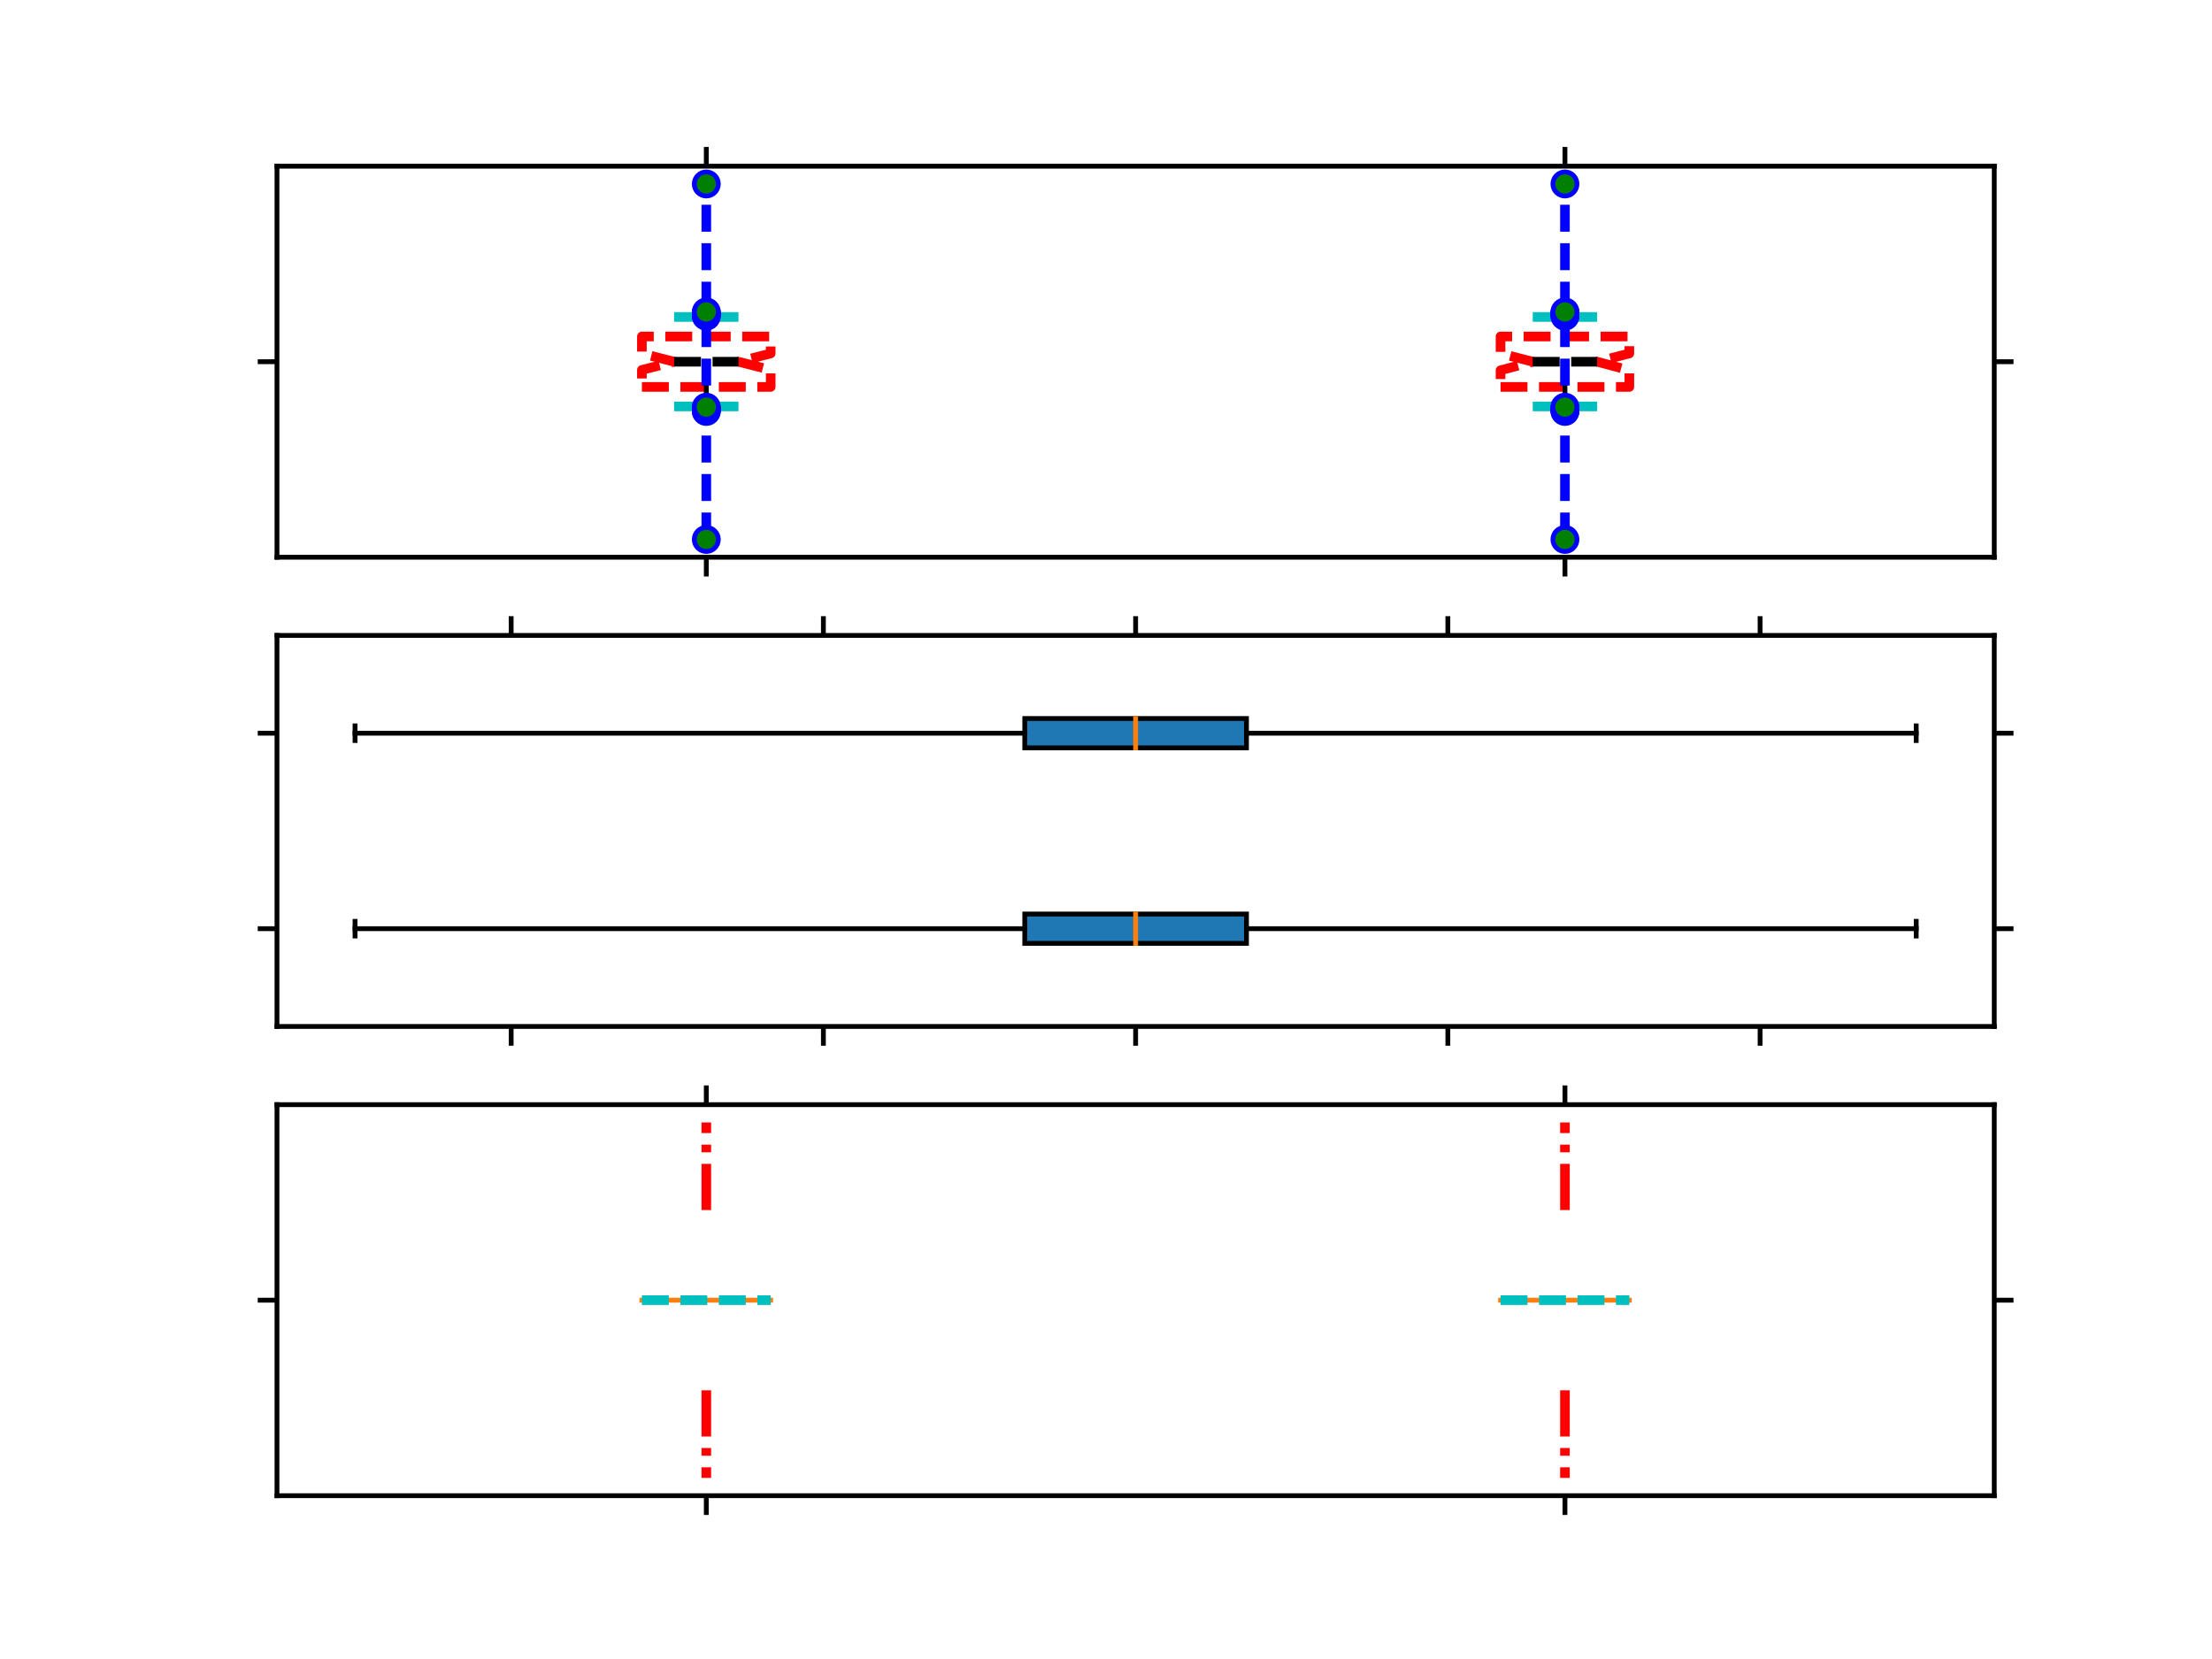
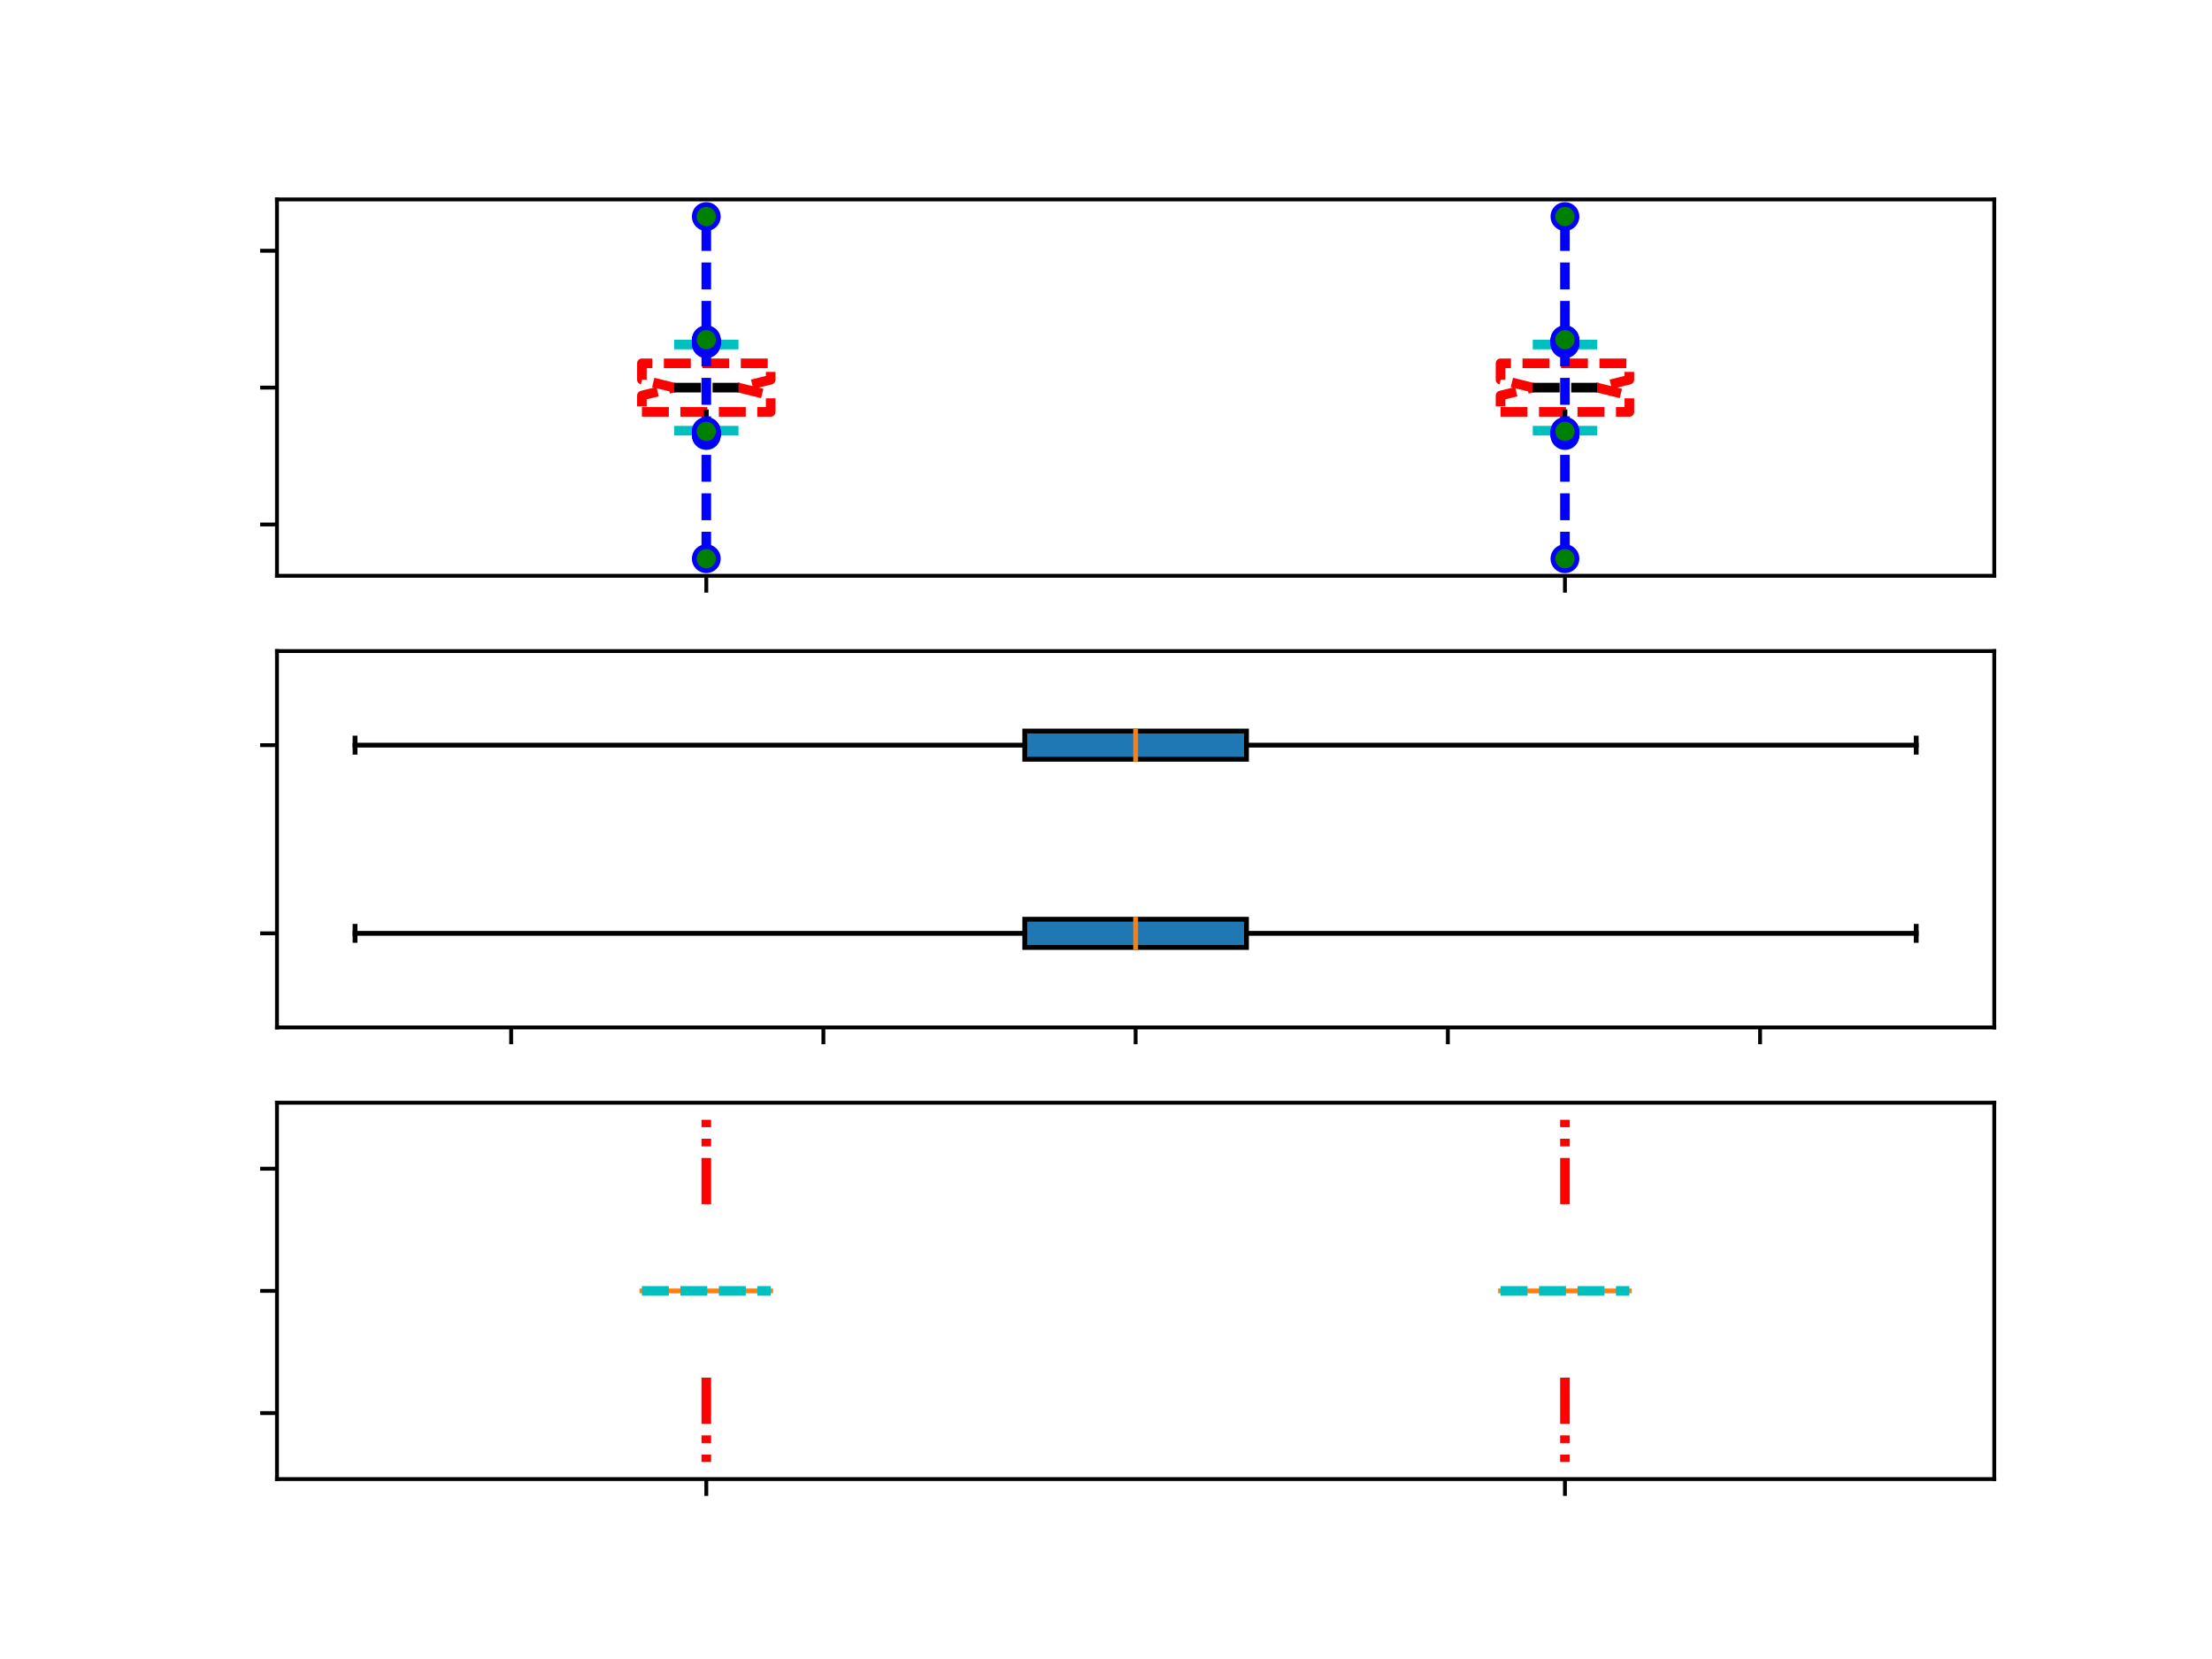
<svg xmlns="http://www.w3.org/2000/svg" xmlns:xlink="http://www.w3.org/1999/xlink" height="345pt" version="1.1" viewBox="0 0 460 345" width="460pt">
  <defs>
    <style type="text/css">
*{stroke-linecap:butt;stroke-linejoin:round;}
  </style>
  </defs>
  <g id="figure_1">
    <g id="patch_1">
      <path d="M 0 345.6  L 460.8 345.6  L 460.8 0  L 0 0  z " style="fill:#ffffff;" />
    </g>
    <g id="axes_1">
      <g id="patch_2">
-         <path d="M 57.6 115.878  L 414.72 115.878  L 414.72 34.56  L 57.6 34.56  z " style="fill:#ffffff;" />
+         <path d="M 57.6 119.74  L 414.72 119.74  L 414.72 41.472  L 57.6 41.472  z " style="fill:#ffffff;" />
      </g>
      <g id="matplotlib.axis_1">
        <g id="xtick_1">
          <g id="line2d_1">
            <defs>
-               <path d="M 0 0  L 0 4  " id="m5ef6a5bedd" style="stroke:#000000;" />
+               <path d="M 0 0  L 0 3.5  " id="m6e4ee69dba" style="stroke:#000000;stroke-width:0.8;" />
            </defs>
            <g>
-               <use style="stroke:#000000;" x="146.88" xlink:href="#m5ef6a5bedd" y="115.878" />
-             </g>
-           </g>
+               <use style="stroke:#000000;stroke-width:0.8;" x="146.88" xlink:href="#m6e4ee69dba" y="119.74" />
+             </g>
+           </g>
+         </g>
+         <g id="xtick_2">
          <g id="line2d_2">
-             <defs>
-               <path d="M 0 0  L 0 -4  " id="mefee3186f9" style="stroke:#000000;" />
-             </defs>
-             <g>
-               <use style="stroke:#000000;" x="146.88" xlink:href="#mefee3186f9" y="34.56" />
-             </g>
-           </g>
-         </g>
-         <g id="xtick_2">
-           <g id="line2d_3">
-             <g>
-               <use style="stroke:#000000;" x="325.44" xlink:href="#m5ef6a5bedd" y="115.878" />
-             </g>
-           </g>
-           <g id="line2d_4">
-             <g>
-               <use style="stroke:#000000;" x="325.44" xlink:href="#mefee3186f9" y="34.56" />
+             <g>
+               <use style="stroke:#000000;stroke-width:0.8;" x="325.44" xlink:href="#m6e4ee69dba" y="119.74" />
            </g>
          </g>
        </g>
      </g>
      <g id="matplotlib.axis_2">
        <g id="ytick_1">
+           <g id="line2d_3">
+             <defs>
+               <path d="M 0 0  L -3.5 0  " id="m0b8d76a1d9" style="stroke:#000000;stroke-width:0.8;" />
+             </defs>
+             <g>
+               <use style="stroke:#000000;stroke-width:0.8;" x="57.6" xlink:href="#m0b8d76a1d9" y="109.067" />
+             </g>
+           </g>
+         </g>
+         <g id="ytick_2">
+           <g id="line2d_4">
+             <g>
+               <use style="stroke:#000000;stroke-width:0.8;" x="57.6" xlink:href="#m0b8d76a1d9" y="80.606" />
+             </g>
+           </g>
+         </g>
+         <g id="ytick_3">
          <g id="line2d_5">
-             <defs>
-               <path d="M 0 0  L -4 0  " id="m0a24617842" style="stroke:#000000;" />
-             </defs>
-             <g>
-               <use style="stroke:#000000;" x="57.6" xlink:href="#m0a24617842" y="75.219" />
-             </g>
-           </g>
-           <g id="line2d_6">
-             <defs>
-               <path d="M 0 0  L 4 0  " id="m54f1c1b715" style="stroke:#000000;" />
-             </defs>
-             <g>
-               <use style="stroke:#000000;" x="414.72" xlink:href="#m54f1c1b715" y="75.219" />
-             </g>
-           </g>
-         </g>
+             <g>
+               <use style="stroke:#000000;stroke-width:0.8;" x="57.6" xlink:href="#m0b8d76a1d9" y="52.145" />
+             </g>
+           </g>
+         </g>
+       </g>
+       <g id="line2d_6">
+         <path clip-path="url(#paad536a955)" d="M 133.488 85.658  L 160.272 85.658  L 160.272 82.254  L 153.576 80.606  L 160.272 78.958  L 160.272 75.554  L 133.488 75.554  L 133.488 78.958  L 140.184 80.606  L 133.488 82.254  L 133.488 85.658  " style="fill:none;stroke:#ff0000;stroke-dasharray:5.6,2.4;stroke-dashoffset:0;stroke-width:2;" />
      </g>
      <g id="line2d_7">
-         <path clip-path="url(#p9179ab1640)" d="M 133.488 80.468  L 160.272 80.468  L 160.272 76.931  L 153.576 75.219  L 160.272 73.506  L 160.272 69.97  L 133.488 69.97  L 133.488 73.506  L 140.184 75.219  L 133.488 76.931  L 133.488 80.468  " style="fill:none;stroke:#ff0000;stroke-dasharray:5.6,2.4;stroke-dashoffset:0;stroke-width:2;" />
+         <path clip-path="url(#paad536a955)" d="M 146.88 85.658  L 146.88 89.564  " style="fill:none;stroke:#000000;stroke-linecap:square;" />
      </g>
      <g id="line2d_8">
-         <path clip-path="url(#p9179ab1640)" d="M 146.88 80.468  L 146.88 84.526  " style="fill:none;stroke:#000000;stroke-linecap:square;" />
+         <path clip-path="url(#paad536a955)" d="M 146.88 75.554  L 146.88 71.648  " style="fill:none;stroke:#000000;stroke-linecap:square;" />
      </g>
      <g id="line2d_9">
-         <path clip-path="url(#p9179ab1640)" d="M 146.88 69.97  L 146.88 65.912  " style="fill:none;stroke:#000000;stroke-linecap:square;" />
+         <path clip-path="url(#paad536a955)" d="M 140.184 89.564  L 153.576 89.564  " style="fill:none;stroke:#00bfbf;stroke-dasharray:5.6,2.4;stroke-dashoffset:0;stroke-width:2;" />
      </g>
      <g id="line2d_10">
-         <path clip-path="url(#p9179ab1640)" d="M 140.184 84.526  L 153.576 84.526  " style="fill:none;stroke:#00bfbf;stroke-dasharray:5.6,2.4;stroke-dashoffset:0;stroke-width:2;" />
+         <path clip-path="url(#paad536a955)" d="M 140.184 71.648  L 153.576 71.648  " style="fill:none;stroke:#00bfbf;stroke-dasharray:5.6,2.4;stroke-dashoffset:0;stroke-width:2;" />
      </g>
      <g id="line2d_11">
-         <path clip-path="url(#p9179ab1640)" d="M 140.184 65.912  L 153.576 65.912  " style="fill:none;stroke:#00bfbf;stroke-dasharray:5.6,2.4;stroke-dashoffset:0;stroke-width:2;" />
+         <path clip-path="url(#paad536a955)" d="M 140.184 80.606  L 153.576 80.606  " style="fill:none;stroke:#000000;stroke-dasharray:5.6,2.4;stroke-dashoffset:0;stroke-width:2;" />
      </g>
      <g id="line2d_12">
-         <path clip-path="url(#p9179ab1640)" d="M 140.184 75.219  L 153.576 75.219  " style="fill:none;stroke:#000000;stroke-dasharray:5.6,2.4;stroke-dashoffset:0;stroke-width:2;" />
+         <path clip-path="url(#paad536a955)" d="M 146.88 116.183  L 146.88 90.568  L 146.88 90.424  L 146.88 90.281  L 146.88 90.138  L 146.88 89.994  L 146.88 89.851  L 146.88 89.708  L 146.88 71.505  L 146.88 71.361  L 146.88 71.218  L 146.88 71.075  L 146.88 70.931  L 146.88 70.788  L 146.88 70.645  L 146.88 45.03  " style="fill:none;stroke:#0000ff;stroke-dasharray:5.6,2.4;stroke-dashoffset:0;stroke-width:2;" />
+         <defs>
+           <path d="M 0 2.5  C 0.663 2.5 1.299 2.237 1.768 1.768  C 2.237 1.299 2.5 0.663 2.5 0  C 2.5 -0.663 2.237 -1.299 1.768 -1.768  C 1.299 -2.237 0.663 -2.5 0 -2.5  C -0.663 -2.5 -1.299 -2.237 -1.768 -1.768  C -2.237 -1.299 -2.5 -0.663 -2.5 0  C -2.5 0.663 -2.237 1.299 -1.768 1.768  C -1.299 2.237 -0.663 2.5 0 2.5  z " id="meabf5622a0" style="stroke:#0000ff;" />
+         </defs>
+         <g clip-path="url(#paad536a955)">
+           <use style="fill:#008000;stroke:#0000ff;" x="146.88" xlink:href="#meabf5622a0" y="116.183" />
+           <use style="fill:#008000;stroke:#0000ff;" x="146.88" xlink:href="#meabf5622a0" y="90.568" />
+           <use style="fill:#008000;stroke:#0000ff;" x="146.88" xlink:href="#meabf5622a0" y="90.424" />
+           <use style="fill:#008000;stroke:#0000ff;" x="146.88" xlink:href="#meabf5622a0" y="90.281" />
+           <use style="fill:#008000;stroke:#0000ff;" x="146.88" xlink:href="#meabf5622a0" y="90.138" />
+           <use style="fill:#008000;stroke:#0000ff;" x="146.88" xlink:href="#meabf5622a0" y="89.994" />
+           <use style="fill:#008000;stroke:#0000ff;" x="146.88" xlink:href="#meabf5622a0" y="89.851" />
+           <use style="fill:#008000;stroke:#0000ff;" x="146.88" xlink:href="#meabf5622a0" y="89.708" />
+           <use style="fill:#008000;stroke:#0000ff;" x="146.88" xlink:href="#meabf5622a0" y="71.505" />
+           <use style="fill:#008000;stroke:#0000ff;" x="146.88" xlink:href="#meabf5622a0" y="71.361" />
+           <use style="fill:#008000;stroke:#0000ff;" x="146.88" xlink:href="#meabf5622a0" y="71.218" />
+           <use style="fill:#008000;stroke:#0000ff;" x="146.88" xlink:href="#meabf5622a0" y="71.075" />
+           <use style="fill:#008000;stroke:#0000ff;" x="146.88" xlink:href="#meabf5622a0" y="70.931" />
+           <use style="fill:#008000;stroke:#0000ff;" x="146.88" xlink:href="#meabf5622a0" y="70.788" />
+           <use style="fill:#008000;stroke:#0000ff;" x="146.88" xlink:href="#meabf5622a0" y="70.645" />
+           <use style="fill:#008000;stroke:#0000ff;" x="146.88" xlink:href="#meabf5622a0" y="45.03" />
+         </g>
      </g>
      <g id="line2d_13">
-         <path clip-path="url(#p9179ab1640)" d="M 146.88 112.181  L 146.88 85.568  L 146.88 85.419  L 146.88 85.271  L 146.88 85.122  L 146.88 84.973  L 146.88 84.824  L 146.88 84.675  L 146.88 65.763  L 146.88 65.614  L 146.88 65.465  L 146.88 65.316  L 146.88 65.167  L 146.88 65.018  L 146.88 64.869  L 146.88 38.256  " style="fill:none;stroke:#0000ff;stroke-dasharray:5.6,2.4;stroke-dashoffset:0;stroke-width:2;" />
-         <defs>
-           <path d="M 0 2.5  C 0.663 2.5 1.299 2.237 1.768 1.768  C 2.237 1.299 2.5 0.663 2.5 0  C 2.5 -0.663 2.237 -1.299 1.768 -1.768  C 1.299 -2.237 0.663 -2.5 0 -2.5  C -0.663 -2.5 -1.299 -2.237 -1.768 -1.768  C -2.237 -1.299 -2.5 -0.663 -2.5 0  C -2.5 0.663 -2.237 1.299 -1.768 1.768  C -1.299 2.237 -0.663 2.5 0 2.5  z " id="ma85236d9e8" style="stroke:#0000ff;" />
-         </defs>
-         <g clip-path="url(#p9179ab1640)">
-           <use style="fill:#008000;stroke:#0000ff;" x="146.88" xlink:href="#ma85236d9e8" y="112.181" />
-           <use style="fill:#008000;stroke:#0000ff;" x="146.88" xlink:href="#ma85236d9e8" y="85.568" />
-           <use style="fill:#008000;stroke:#0000ff;" x="146.88" xlink:href="#ma85236d9e8" y="85.419" />
-           <use style="fill:#008000;stroke:#0000ff;" x="146.88" xlink:href="#ma85236d9e8" y="85.271" />
-           <use style="fill:#008000;stroke:#0000ff;" x="146.88" xlink:href="#ma85236d9e8" y="85.122" />
-           <use style="fill:#008000;stroke:#0000ff;" x="146.88" xlink:href="#ma85236d9e8" y="84.973" />
-           <use style="fill:#008000;stroke:#0000ff;" x="146.88" xlink:href="#ma85236d9e8" y="84.824" />
-           <use style="fill:#008000;stroke:#0000ff;" x="146.88" xlink:href="#ma85236d9e8" y="84.675" />
-           <use style="fill:#008000;stroke:#0000ff;" x="146.88" xlink:href="#ma85236d9e8" y="65.763" />
-           <use style="fill:#008000;stroke:#0000ff;" x="146.88" xlink:href="#ma85236d9e8" y="65.614" />
-           <use style="fill:#008000;stroke:#0000ff;" x="146.88" xlink:href="#ma85236d9e8" y="65.465" />
-           <use style="fill:#008000;stroke:#0000ff;" x="146.88" xlink:href="#ma85236d9e8" y="65.316" />
-           <use style="fill:#008000;stroke:#0000ff;" x="146.88" xlink:href="#ma85236d9e8" y="65.167" />
-           <use style="fill:#008000;stroke:#0000ff;" x="146.88" xlink:href="#ma85236d9e8" y="65.018" />
-           <use style="fill:#008000;stroke:#0000ff;" x="146.88" xlink:href="#ma85236d9e8" y="64.869" />
-           <use style="fill:#008000;stroke:#0000ff;" x="146.88" xlink:href="#ma85236d9e8" y="38.256" />
-         </g>
+         <path clip-path="url(#paad536a955)" d="M 312.048 85.658  L 338.832 85.658  L 338.832 82.254  L 332.136 80.606  L 338.832 78.958  L 338.832 75.554  L 312.048 75.554  L 312.048 78.958  L 318.744 80.606  L 312.048 82.254  L 312.048 85.658  " style="fill:none;stroke:#ff0000;stroke-dasharray:5.6,2.4;stroke-dashoffset:0;stroke-width:2;" />
      </g>
      <g id="line2d_14">
-         <path clip-path="url(#p9179ab1640)" d="M 312.048 80.468  L 338.832 80.468  L 338.832 77.006  L 332.136 75.219  L 338.832 73.504  L 338.832 69.97  L 312.048 69.97  L 312.048 73.504  L 318.744 75.219  L 312.048 77.006  L 312.048 80.468  " style="fill:none;stroke:#ff0000;stroke-dasharray:5.6,2.4;stroke-dashoffset:0;stroke-width:2;" />
+         <path clip-path="url(#paad536a955)" d="M 325.44 85.658  L 325.44 89.564  " style="fill:none;stroke:#000000;stroke-linecap:square;" />
      </g>
      <g id="line2d_15">
-         <path clip-path="url(#p9179ab1640)" d="M 325.44 80.468  L 325.44 84.526  " style="fill:none;stroke:#000000;stroke-linecap:square;" />
+         <path clip-path="url(#paad536a955)" d="M 325.44 75.554  L 325.44 71.648  " style="fill:none;stroke:#000000;stroke-linecap:square;" />
      </g>
      <g id="line2d_16">
-         <path clip-path="url(#p9179ab1640)" d="M 325.44 69.97  L 325.44 65.912  " style="fill:none;stroke:#000000;stroke-linecap:square;" />
+         <path clip-path="url(#paad536a955)" d="M 318.744 89.564  L 332.136 89.564  " style="fill:none;stroke:#00bfbf;stroke-dasharray:5.6,2.4;stroke-dashoffset:0;stroke-width:2;" />
      </g>
      <g id="line2d_17">
-         <path clip-path="url(#p9179ab1640)" d="M 318.744 84.526  L 332.136 84.526  " style="fill:none;stroke:#00bfbf;stroke-dasharray:5.6,2.4;stroke-dashoffset:0;stroke-width:2;" />
+         <path clip-path="url(#paad536a955)" d="M 318.744 71.648  L 332.136 71.648  " style="fill:none;stroke:#00bfbf;stroke-dasharray:5.6,2.4;stroke-dashoffset:0;stroke-width:2;" />
      </g>
      <g id="line2d_18">
-         <path clip-path="url(#p9179ab1640)" d="M 318.744 65.912  L 332.136 65.912  " style="fill:none;stroke:#00bfbf;stroke-dasharray:5.6,2.4;stroke-dashoffset:0;stroke-width:2;" />
+         <path clip-path="url(#paad536a955)" d="M 318.744 80.606  L 332.136 80.606  " style="fill:none;stroke:#000000;stroke-dasharray:5.6,2.4;stroke-dashoffset:0;stroke-width:2;" />
      </g>
      <g id="line2d_19">
-         <path clip-path="url(#p9179ab1640)" d="M 318.744 75.219  L 332.136 75.219  " style="fill:none;stroke:#000000;stroke-dasharray:5.6,2.4;stroke-dashoffset:0;stroke-width:2;" />
-       </g>
-       <g id="line2d_20">
-         <path clip-path="url(#p9179ab1640)" d="M 325.44 112.181  L 325.44 85.568  L 325.44 85.419  L 325.44 85.271  L 325.44 85.122  L 325.44 84.973  L 325.44 84.824  L 325.44 84.675  L 325.44 65.763  L 325.44 65.614  L 325.44 65.465  L 325.44 65.316  L 325.44 65.167  L 325.44 65.018  L 325.44 64.869  L 325.44 38.256  " style="fill:none;stroke:#0000ff;stroke-dasharray:5.6,2.4;stroke-dashoffset:0;stroke-width:2;" />
-         <g clip-path="url(#p9179ab1640)">
-           <use style="fill:#008000;stroke:#0000ff;" x="325.44" xlink:href="#ma85236d9e8" y="112.181" />
-           <use style="fill:#008000;stroke:#0000ff;" x="325.44" xlink:href="#ma85236d9e8" y="85.568" />
-           <use style="fill:#008000;stroke:#0000ff;" x="325.44" xlink:href="#ma85236d9e8" y="85.419" />
-           <use style="fill:#008000;stroke:#0000ff;" x="325.44" xlink:href="#ma85236d9e8" y="85.271" />
-           <use style="fill:#008000;stroke:#0000ff;" x="325.44" xlink:href="#ma85236d9e8" y="85.122" />
-           <use style="fill:#008000;stroke:#0000ff;" x="325.44" xlink:href="#ma85236d9e8" y="84.973" />
-           <use style="fill:#008000;stroke:#0000ff;" x="325.44" xlink:href="#ma85236d9e8" y="84.824" />
-           <use style="fill:#008000;stroke:#0000ff;" x="325.44" xlink:href="#ma85236d9e8" y="84.675" />
-           <use style="fill:#008000;stroke:#0000ff;" x="325.44" xlink:href="#ma85236d9e8" y="65.763" />
-           <use style="fill:#008000;stroke:#0000ff;" x="325.44" xlink:href="#ma85236d9e8" y="65.614" />
-           <use style="fill:#008000;stroke:#0000ff;" x="325.44" xlink:href="#ma85236d9e8" y="65.465" />
-           <use style="fill:#008000;stroke:#0000ff;" x="325.44" xlink:href="#ma85236d9e8" y="65.316" />
-           <use style="fill:#008000;stroke:#0000ff;" x="325.44" xlink:href="#ma85236d9e8" y="65.167" />
-           <use style="fill:#008000;stroke:#0000ff;" x="325.44" xlink:href="#ma85236d9e8" y="65.018" />
-           <use style="fill:#008000;stroke:#0000ff;" x="325.44" xlink:href="#ma85236d9e8" y="64.869" />
-           <use style="fill:#008000;stroke:#0000ff;" x="325.44" xlink:href="#ma85236d9e8" y="38.256" />
+         <path clip-path="url(#paad536a955)" d="M 325.44 116.183  L 325.44 90.568  L 325.44 90.424  L 325.44 90.281  L 325.44 90.138  L 325.44 89.994  L 325.44 89.851  L 325.44 89.708  L 325.44 71.505  L 325.44 71.361  L 325.44 71.218  L 325.44 71.075  L 325.44 70.931  L 325.44 70.788  L 325.44 70.645  L 325.44 45.03  " style="fill:none;stroke:#0000ff;stroke-dasharray:5.6,2.4;stroke-dashoffset:0;stroke-width:2;" />
+         <g clip-path="url(#paad536a955)">
+           <use style="fill:#008000;stroke:#0000ff;" x="325.44" xlink:href="#meabf5622a0" y="116.183" />
+           <use style="fill:#008000;stroke:#0000ff;" x="325.44" xlink:href="#meabf5622a0" y="90.568" />
+           <use style="fill:#008000;stroke:#0000ff;" x="325.44" xlink:href="#meabf5622a0" y="90.424" />
+           <use style="fill:#008000;stroke:#0000ff;" x="325.44" xlink:href="#meabf5622a0" y="90.281" />
+           <use style="fill:#008000;stroke:#0000ff;" x="325.44" xlink:href="#meabf5622a0" y="90.138" />
+           <use style="fill:#008000;stroke:#0000ff;" x="325.44" xlink:href="#meabf5622a0" y="89.994" />
+           <use style="fill:#008000;stroke:#0000ff;" x="325.44" xlink:href="#meabf5622a0" y="89.851" />
+           <use style="fill:#008000;stroke:#0000ff;" x="325.44" xlink:href="#meabf5622a0" y="89.708" />
+           <use style="fill:#008000;stroke:#0000ff;" x="325.44" xlink:href="#meabf5622a0" y="71.505" />
+           <use style="fill:#008000;stroke:#0000ff;" x="325.44" xlink:href="#meabf5622a0" y="71.361" />
+           <use style="fill:#008000;stroke:#0000ff;" x="325.44" xlink:href="#meabf5622a0" y="71.218" />
+           <use style="fill:#008000;stroke:#0000ff;" x="325.44" xlink:href="#meabf5622a0" y="71.075" />
+           <use style="fill:#008000;stroke:#0000ff;" x="325.44" xlink:href="#meabf5622a0" y="70.931" />
+           <use style="fill:#008000;stroke:#0000ff;" x="325.44" xlink:href="#meabf5622a0" y="70.788" />
+           <use style="fill:#008000;stroke:#0000ff;" x="325.44" xlink:href="#meabf5622a0" y="70.645" />
+           <use style="fill:#008000;stroke:#0000ff;" x="325.44" xlink:href="#meabf5622a0" y="45.03" />
        </g>
      </g>
      <g id="patch_3">
-         <path d="M 57.6 115.878  L 57.6 34.56  " style="fill:none;stroke:#000000;stroke-linecap:square;stroke-linejoin:miter;" />
+         <path d="M 57.6 119.74  L 57.6 41.472  " style="fill:none;stroke:#000000;stroke-linecap:square;stroke-linejoin:miter;stroke-width:0.8;" />
      </g>
      <g id="patch_4">
-         <path d="M 414.72 115.878  L 414.72 34.56  " style="fill:none;stroke:#000000;stroke-linecap:square;stroke-linejoin:miter;" />
+         <path d="M 414.72 119.74  L 414.72 41.472  " style="fill:none;stroke:#000000;stroke-linecap:square;stroke-linejoin:miter;stroke-width:0.8;" />
      </g>
      <g id="patch_5">
-         <path d="M 57.6 115.878  L 414.72 115.878  " style="fill:none;stroke:#000000;stroke-linecap:square;stroke-linejoin:miter;" />
+         <path d="M 57.6 119.74  L 414.72 119.74  " style="fill:none;stroke:#000000;stroke-linecap:square;stroke-linejoin:miter;stroke-width:0.8;" />
      </g>
      <g id="patch_6">
-         <path d="M 57.6 34.56  L 414.72 34.56  " style="fill:none;stroke:#000000;stroke-linecap:square;stroke-linejoin:miter;" />
+         <path d="M 57.6 41.472  L 414.72 41.472  " style="fill:none;stroke:#000000;stroke-linecap:square;stroke-linejoin:miter;stroke-width:0.8;" />
      </g>
    </g>
    <g id="axes_2">
      <g id="patch_7">
-         <path d="M 57.6 213.459  L 414.72 213.459  L 414.72 132.141  L 57.6 132.141  z " style="fill:#ffffff;" />
+         <path d="M 57.6 213.662  L 414.72 213.662  L 414.72 135.394  L 57.6 135.394  z " style="fill:#ffffff;" />
      </g>
      <g id="patch_8">
-         <path clip-path="url(#pe832f87d84)" d="M 213.107 196.179  L 213.107 190.08  L 259.213 190.08  L 259.213 196.179  L 213.107 196.179  z " style="fill:#1f77b4;stroke:#000000;stroke-linejoin:miter;" />
+         <path clip-path="url(#p494549bbbe)" d="M 213.107 197.03  L 213.107 191.16  L 259.213 191.16  L 259.213 197.03  L 213.107 197.03  z " style="fill:#1f77b4;stroke:#000000;stroke-linejoin:miter;" />
      </g>
      <g id="patch_9">
-         <path clip-path="url(#pe832f87d84)" d="M 213.107 155.52  L 213.107 149.421  L 259.213 149.421  L 259.213 155.52  L 213.107 155.52  z " style="fill:#1f77b4;stroke:#000000;stroke-linejoin:miter;" />
+         <path clip-path="url(#p494549bbbe)" d="M 213.107 157.896  L 213.107 152.026  L 259.213 152.026  L 259.213 157.896  L 213.107 157.896  z " style="fill:#1f77b4;stroke:#000000;stroke-linejoin:miter;" />
      </g>
      <g id="matplotlib.axis_3">
        <g id="xtick_3">
+           <g id="line2d_20">
+             <g>
+               <use style="stroke:#000000;stroke-width:0.8;" x="106.298" xlink:href="#m6e4ee69dba" y="213.662" />
+             </g>
+           </g>
+         </g>
+         <g id="xtick_4">
          <g id="line2d_21">
            <g>
-               <use style="stroke:#000000;" x="106.298" xlink:href="#m5ef6a5bedd" y="213.459" />
-             </g>
-           </g>
+               <use style="stroke:#000000;stroke-width:0.8;" x="171.229" xlink:href="#m6e4ee69dba" y="213.662" />
+             </g>
+           </g>
+         </g>
+         <g id="xtick_5">
          <g id="line2d_22">
            <g>
-               <use style="stroke:#000000;" x="106.298" xlink:href="#mefee3186f9" y="132.141" />
-             </g>
-           </g>
-         </g>
-         <g id="xtick_4">
+               <use style="stroke:#000000;stroke-width:0.8;" x="236.16" xlink:href="#m6e4ee69dba" y="213.662" />
+             </g>
+           </g>
+         </g>
+         <g id="xtick_6">
          <g id="line2d_23">
            <g>
-               <use style="stroke:#000000;" x="171.229" xlink:href="#m5ef6a5bedd" y="213.459" />
-             </g>
-           </g>
+               <use style="stroke:#000000;stroke-width:0.8;" x="301.091" xlink:href="#m6e4ee69dba" y="213.662" />
+             </g>
+           </g>
+         </g>
+         <g id="xtick_7">
          <g id="line2d_24">
            <g>
-               <use style="stroke:#000000;" x="171.229" xlink:href="#mefee3186f9" y="132.141" />
-             </g>
-           </g>
-         </g>
-         <g id="xtick_5">
+               <use style="stroke:#000000;stroke-width:0.8;" x="366.022" xlink:href="#m6e4ee69dba" y="213.662" />
+             </g>
+           </g>
+         </g>
+       </g>
+       <g id="matplotlib.axis_4">
+         <g id="ytick_4">
          <g id="line2d_25">
            <g>
-               <use style="stroke:#000000;" x="236.16" xlink:href="#m5ef6a5bedd" y="213.459" />
-             </g>
-           </g>
+               <use style="stroke:#000000;stroke-width:0.8;" x="57.6" xlink:href="#m0b8d76a1d9" y="194.095" />
+             </g>
+           </g>
+         </g>
+         <g id="ytick_5">
          <g id="line2d_26">
            <g>
-               <use style="stroke:#000000;" x="236.16" xlink:href="#mefee3186f9" y="132.141" />
-             </g>
-           </g>
-         </g>
-         <g id="xtick_6">
-           <g id="line2d_27">
-             <g>
-               <use style="stroke:#000000;" x="301.091" xlink:href="#m5ef6a5bedd" y="213.459" />
-             </g>
-           </g>
-           <g id="line2d_28">
-             <g>
-               <use style="stroke:#000000;" x="301.091" xlink:href="#mefee3186f9" y="132.141" />
-             </g>
-           </g>
-         </g>
-         <g id="xtick_7">
-           <g id="line2d_29">
-             <g>
-               <use style="stroke:#000000;" x="366.022" xlink:href="#m5ef6a5bedd" y="213.459" />
-             </g>
-           </g>
-           <g id="line2d_30">
-             <g>
-               <use style="stroke:#000000;" x="366.022" xlink:href="#mefee3186f9" y="132.141" />
-             </g>
-           </g>
-         </g>
-       </g>
-       <g id="matplotlib.axis_4">
-         <g id="ytick_2">
-           <g id="line2d_31">
-             <g>
-               <use style="stroke:#000000;" x="57.6" xlink:href="#m0a24617842" y="193.129" />
-             </g>
-           </g>
-           <g id="line2d_32">
-             <g>
-               <use style="stroke:#000000;" x="414.72" xlink:href="#m54f1c1b715" y="193.129" />
-             </g>
-           </g>
-         </g>
-         <g id="ytick_3">
-           <g id="line2d_33">
-             <g>
-               <use style="stroke:#000000;" x="57.6" xlink:href="#m0a24617842" y="152.471" />
-             </g>
-           </g>
-           <g id="line2d_34">
-             <g>
-               <use style="stroke:#000000;" x="414.72" xlink:href="#m54f1c1b715" y="152.471" />
-             </g>
-           </g>
-         </g>
+               <use style="stroke:#000000;stroke-width:0.8;" x="57.6" xlink:href="#m0b8d76a1d9" y="154.961" />
+             </g>
+           </g>
+         </g>
+       </g>
+       <g id="line2d_27">
+         <path clip-path="url(#p494549bbbe)" d="M 213.107 194.095  L 73.833 194.095  " style="fill:none;stroke:#000000;stroke-linecap:square;" />
+       </g>
+       <g id="line2d_28">
+         <path clip-path="url(#p494549bbbe)" d="M 259.213 194.095  L 398.487 194.095  " style="fill:none;stroke:#000000;stroke-linecap:square;" />
+       </g>
+       <g id="line2d_29">
+         <path clip-path="url(#p494549bbbe)" d="M 73.833 195.563  L 73.833 192.628  " style="fill:none;stroke:#000000;stroke-linecap:square;" />
+       </g>
+       <g id="line2d_30">
+         <path clip-path="url(#p494549bbbe)" d="M 398.487 195.563  L 398.487 192.628  " style="fill:none;stroke:#000000;stroke-linecap:square;" />
+       </g>
+       <g id="line2d_31">
+         <path clip-path="url(#p494549bbbe)" d="M 236.16 197.03  L 236.16 191.16  " style="fill:none;stroke:#ff7f0e;stroke-linecap:square;" />
+       </g>
+       <g id="line2d_32" />
+       <g id="line2d_33">
+         <path clip-path="url(#p494549bbbe)" d="M 213.107 154.961  L 73.833 154.961  " style="fill:none;stroke:#000000;stroke-linecap:square;" />
+       </g>
+       <g id="line2d_34">
+         <path clip-path="url(#p494549bbbe)" d="M 259.213 154.961  L 398.487 154.961  " style="fill:none;stroke:#000000;stroke-linecap:square;" />
      </g>
      <g id="line2d_35">
-         <path clip-path="url(#pe832f87d84)" d="M 213.107 193.129  L 73.833 193.129  " style="fill:none;stroke:#000000;stroke-linecap:square;" />
+         <path clip-path="url(#p494549bbbe)" d="M 73.833 156.428  L 73.833 153.493  " style="fill:none;stroke:#000000;stroke-linecap:square;" />
      </g>
      <g id="line2d_36">
-         <path clip-path="url(#pe832f87d84)" d="M 259.213 193.129  L 398.487 193.129  " style="fill:none;stroke:#000000;stroke-linecap:square;" />
+         <path clip-path="url(#p494549bbbe)" d="M 398.487 156.428  L 398.487 153.493  " style="fill:none;stroke:#000000;stroke-linecap:square;" />
      </g>
      <g id="line2d_37">
-         <path clip-path="url(#pe832f87d84)" d="M 73.833 194.654  L 73.833 191.605  " style="fill:none;stroke:#000000;stroke-linecap:square;" />
-       </g>
-       <g id="line2d_38">
-         <path clip-path="url(#pe832f87d84)" d="M 398.487 194.654  L 398.487 191.605  " style="fill:none;stroke:#000000;stroke-linecap:square;" />
-       </g>
-       <g id="line2d_39">
-         <path clip-path="url(#pe832f87d84)" d="M 236.16 196.179  L 236.16 190.08  " style="fill:none;stroke:#ff7f0e;stroke-linecap:square;" />
-       </g>
-       <g id="line2d_40" />
-       <g id="line2d_41">
-         <path clip-path="url(#pe832f87d84)" d="M 213.107 152.471  L 73.833 152.471  " style="fill:none;stroke:#000000;stroke-linecap:square;" />
-       </g>
-       <g id="line2d_42">
-         <path clip-path="url(#pe832f87d84)" d="M 259.213 152.471  L 398.487 152.471  " style="fill:none;stroke:#000000;stroke-linecap:square;" />
-       </g>
-       <g id="line2d_43">
-         <path clip-path="url(#pe832f87d84)" d="M 73.833 153.995  L 73.833 150.946  " style="fill:none;stroke:#000000;stroke-linecap:square;" />
-       </g>
-       <g id="line2d_44">
-         <path clip-path="url(#pe832f87d84)" d="M 398.487 153.995  L 398.487 150.946  " style="fill:none;stroke:#000000;stroke-linecap:square;" />
-       </g>
-       <g id="line2d_45">
-         <path clip-path="url(#pe832f87d84)" d="M 236.16 155.52  L 236.16 149.421  " style="fill:none;stroke:#ff7f0e;stroke-linecap:square;" />
-       </g>
-       <g id="line2d_46" />
+         <path clip-path="url(#p494549bbbe)" d="M 236.16 157.896  L 236.16 152.026  " style="fill:none;stroke:#ff7f0e;stroke-linecap:square;" />
+       </g>
+       <g id="line2d_38" />
      <g id="patch_10">
-         <path d="M 57.6 213.459  L 57.6 132.141  " style="fill:none;stroke:#000000;stroke-linecap:square;stroke-linejoin:miter;" />
+         <path d="M 57.6 213.662  L 57.6 135.394  " style="fill:none;stroke:#000000;stroke-linecap:square;stroke-linejoin:miter;stroke-width:0.8;" />
      </g>
      <g id="patch_11">
-         <path d="M 414.72 213.459  L 414.72 132.141  " style="fill:none;stroke:#000000;stroke-linecap:square;stroke-linejoin:miter;" />
+         <path d="M 414.72 213.662  L 414.72 135.394  " style="fill:none;stroke:#000000;stroke-linecap:square;stroke-linejoin:miter;stroke-width:0.8;" />
      </g>
      <g id="patch_12">
-         <path d="M 57.6 213.459  L 414.72 213.459  " style="fill:none;stroke:#000000;stroke-linecap:square;stroke-linejoin:miter;" />
+         <path d="M 57.6 213.662  L 414.72 213.662  " style="fill:none;stroke:#000000;stroke-linecap:square;stroke-linejoin:miter;stroke-width:0.8;" />
      </g>
      <g id="patch_13">
-         <path d="M 57.6 132.141  L 414.72 132.141  " style="fill:none;stroke:#000000;stroke-linecap:square;stroke-linejoin:miter;" />
+         <path d="M 57.6 135.394  L 414.72 135.394  " style="fill:none;stroke:#000000;stroke-linecap:square;stroke-linejoin:miter;stroke-width:0.8;" />
      </g>
    </g>
    <g id="axes_3">
      <g id="patch_14">
-         <path d="M 57.6 311.04  L 414.72 311.04  L 414.72 229.722  L 57.6 229.722  z " style="fill:#ffffff;" />
+         <path d="M 57.6 307.584  L 414.72 307.584  L 414.72 229.316  L 57.6 229.316  z " style="fill:#ffffff;" />
      </g>
      <g id="matplotlib.axis_5">
        <g id="xtick_8">
-           <g id="line2d_47">
-             <g>
-               <use style="stroke:#000000;" x="146.88" xlink:href="#m5ef6a5bedd" y="311.04" />
-             </g>
-           </g>
-           <g id="line2d_48">
-             <g>
-               <use style="stroke:#000000;" x="146.88" xlink:href="#mefee3186f9" y="229.722" />
+           <g id="line2d_39">
+             <g>
+               <use style="stroke:#000000;stroke-width:0.8;" x="146.88" xlink:href="#m6e4ee69dba" y="307.584" />
            </g>
          </g>
        </g>
        <g id="xtick_9">
-           <g id="line2d_49">
-             <g>
-               <use style="stroke:#000000;" x="325.44" xlink:href="#m5ef6a5bedd" y="311.04" />
-             </g>
-           </g>
-           <g id="line2d_50">
-             <g>
-               <use style="stroke:#000000;" x="325.44" xlink:href="#mefee3186f9" y="229.722" />
+           <g id="line2d_40">
+             <g>
+               <use style="stroke:#000000;stroke-width:0.8;" x="325.44" xlink:href="#m6e4ee69dba" y="307.584" />
            </g>
          </g>
        </g>
      </g>
      <g id="matplotlib.axis_6">
-         <g id="ytick_4">
-           <g id="line2d_51">
-             <g>
-               <use style="stroke:#000000;" x="57.6" xlink:href="#m0a24617842" y="270.381" />
-             </g>
-           </g>
-           <g id="line2d_52">
-             <g>
-               <use style="stroke:#000000;" x="414.72" xlink:href="#m54f1c1b715" y="270.381" />
-             </g>
-           </g>
-         </g>
-       </g>
-       <g id="line2d_53">
-         <path clip-path="url(#p73bf3e355e)" d="M 146.88 289.128  L 146.88 307.344  " style="fill:none;stroke:#ff0000;stroke-dasharray:9.6,2.4,1.6,2.4;stroke-dashoffset:0;stroke-width:2;" />
-       </g>
-       <g id="line2d_54">
-         <path clip-path="url(#p73bf3e355e)" d="M 146.88 251.634  L 146.88 233.419  " style="fill:none;stroke:#ff0000;stroke-dasharray:9.6,2.4,1.6,2.4;stroke-dashoffset:0;stroke-width:2;" />
-       </g>
-       <g id="line2d_55">
-         <path clip-path="url(#p73bf3e355e)" d="M 133.488 270.381  L 160.272 270.381  " style="fill:none;stroke:#ff7f0e;stroke-linecap:square;" />
-       </g>
-       <g id="line2d_56">
-         <path clip-path="url(#p73bf3e355e)" d="M 133.488 270.381  L 160.272 270.381  " style="fill:none;stroke:#00bfbf;stroke-dasharray:5.6,2.4;stroke-dashoffset:0;stroke-width:2;" />
-       </g>
-       <g id="line2d_57">
-         <path clip-path="url(#p73bf3e355e)" d="M 325.44 289.128  L 325.44 307.344  " style="fill:none;stroke:#ff0000;stroke-dasharray:9.6,2.4,1.6,2.4;stroke-dashoffset:0;stroke-width:2;" />
-       </g>
-       <g id="line2d_58">
-         <path clip-path="url(#p73bf3e355e)" d="M 325.44 251.634  L 325.44 233.419  " style="fill:none;stroke:#ff0000;stroke-dasharray:9.6,2.4,1.6,2.4;stroke-dashoffset:0;stroke-width:2;" />
-       </g>
-       <g id="line2d_59">
-         <path clip-path="url(#p73bf3e355e)" d="M 312.048 270.381  L 338.832 270.381  " style="fill:none;stroke:#ff7f0e;stroke-linecap:square;" />
-       </g>
-       <g id="line2d_60">
-         <path clip-path="url(#p73bf3e355e)" d="M 312.048 270.381  L 338.832 270.381  " style="fill:none;stroke:#00bfbf;stroke-dasharray:5.6,2.4;stroke-dashoffset:0;stroke-width:2;" />
+         <g id="ytick_6">
+           <g id="line2d_41">
+             <g>
+               <use style="stroke:#000000;stroke-width:0.8;" x="57.6" xlink:href="#m0b8d76a1d9" y="293.862" />
+             </g>
+           </g>
+         </g>
+         <g id="ytick_7">
+           <g id="line2d_42">
+             <g>
+               <use style="stroke:#000000;stroke-width:0.8;" x="57.6" xlink:href="#m0b8d76a1d9" y="268.45" />
+             </g>
+           </g>
+         </g>
+         <g id="ytick_8">
+           <g id="line2d_43">
+             <g>
+               <use style="stroke:#000000;stroke-width:0.8;" x="57.6" xlink:href="#m0b8d76a1d9" y="243.038" />
+             </g>
+           </g>
+         </g>
+       </g>
+       <g id="line2d_44">
+         <path clip-path="url(#pceed4e3aa4)" d="M 146.88 286.494  L 146.88 304.026  " style="fill:none;stroke:#ff0000;stroke-dasharray:9.6,2.4,1.6,2.4;stroke-dashoffset:0;stroke-width:2;" />
+       </g>
+       <g id="line2d_45">
+         <path clip-path="url(#pceed4e3aa4)" d="M 146.88 250.406  L 146.88 232.873  " style="fill:none;stroke:#ff0000;stroke-dasharray:9.6,2.4,1.6,2.4;stroke-dashoffset:0;stroke-width:2;" />
+       </g>
+       <g id="line2d_46">
+         <path clip-path="url(#pceed4e3aa4)" d="M 133.488 268.45  L 160.272 268.45  " style="fill:none;stroke:#ff7f0e;stroke-linecap:square;" />
+       </g>
+       <g id="line2d_47">
+         <path clip-path="url(#pceed4e3aa4)" d="M 133.488 268.45  L 160.272 268.45  " style="fill:none;stroke:#00bfbf;stroke-dasharray:5.6,2.4;stroke-dashoffset:0;stroke-width:2;" />
+       </g>
+       <g id="line2d_48">
+         <path clip-path="url(#pceed4e3aa4)" d="M 325.44 286.494  L 325.44 304.026  " style="fill:none;stroke:#ff0000;stroke-dasharray:9.6,2.4,1.6,2.4;stroke-dashoffset:0;stroke-width:2;" />
+       </g>
+       <g id="line2d_49">
+         <path clip-path="url(#pceed4e3aa4)" d="M 325.44 250.406  L 325.44 232.873  " style="fill:none;stroke:#ff0000;stroke-dasharray:9.6,2.4,1.6,2.4;stroke-dashoffset:0;stroke-width:2;" />
+       </g>
+       <g id="line2d_50">
+         <path clip-path="url(#pceed4e3aa4)" d="M 312.048 268.45  L 338.832 268.45  " style="fill:none;stroke:#ff7f0e;stroke-linecap:square;" />
+       </g>
+       <g id="line2d_51">
+         <path clip-path="url(#pceed4e3aa4)" d="M 312.048 268.45  L 338.832 268.45  " style="fill:none;stroke:#00bfbf;stroke-dasharray:5.6,2.4;stroke-dashoffset:0;stroke-width:2;" />
      </g>
      <g id="patch_15">
-         <path d="M 57.6 311.04  L 57.6 229.722  " style="fill:none;stroke:#000000;stroke-linecap:square;stroke-linejoin:miter;" />
+         <path d="M 57.6 307.584  L 57.6 229.316  " style="fill:none;stroke:#000000;stroke-linecap:square;stroke-linejoin:miter;stroke-width:0.8;" />
      </g>
      <g id="patch_16">
-         <path d="M 414.72 311.04  L 414.72 229.722  " style="fill:none;stroke:#000000;stroke-linecap:square;stroke-linejoin:miter;" />
+         <path d="M 414.72 307.584  L 414.72 229.316  " style="fill:none;stroke:#000000;stroke-linecap:square;stroke-linejoin:miter;stroke-width:0.8;" />
      </g>
      <g id="patch_17">
-         <path d="M 57.6 311.04  L 414.72 311.04  " style="fill:none;stroke:#000000;stroke-linecap:square;stroke-linejoin:miter;" />
+         <path d="M 57.6 307.584  L 414.72 307.584  " style="fill:none;stroke:#000000;stroke-linecap:square;stroke-linejoin:miter;stroke-width:0.8;" />
      </g>
      <g id="patch_18">
-         <path d="M 57.6 229.722  L 414.72 229.722  " style="fill:none;stroke:#000000;stroke-linecap:square;stroke-linejoin:miter;" />
+         <path d="M 57.6 229.316  L 414.72 229.316  " style="fill:none;stroke:#000000;stroke-linecap:square;stroke-linejoin:miter;stroke-width:0.8;" />
      </g>
    </g>
  </g>
  <defs>
-     <clipPath id="p9179ab1640">
-       <rect height="81.318" width="357.12" x="57.6" y="34.56" />
+     <clipPath id="paad536a955">
+       <rect height="78.268" width="357.12" x="57.6" y="41.472" />
    </clipPath>
-     <clipPath id="pe832f87d84">
-       <rect height="81.318" width="357.12" x="57.6" y="132.141" />
+     <clipPath id="p494549bbbe">
+       <rect height="78.268" width="357.12" x="57.6" y="135.394" />
    </clipPath>
-     <clipPath id="p73bf3e355e">
-       <rect height="81.318" width="357.12" x="57.6" y="229.722" />
+     <clipPath id="pceed4e3aa4">
+       <rect height="78.268" width="357.12" x="57.6" y="229.316" />
    </clipPath>
  </defs>
</svg>
